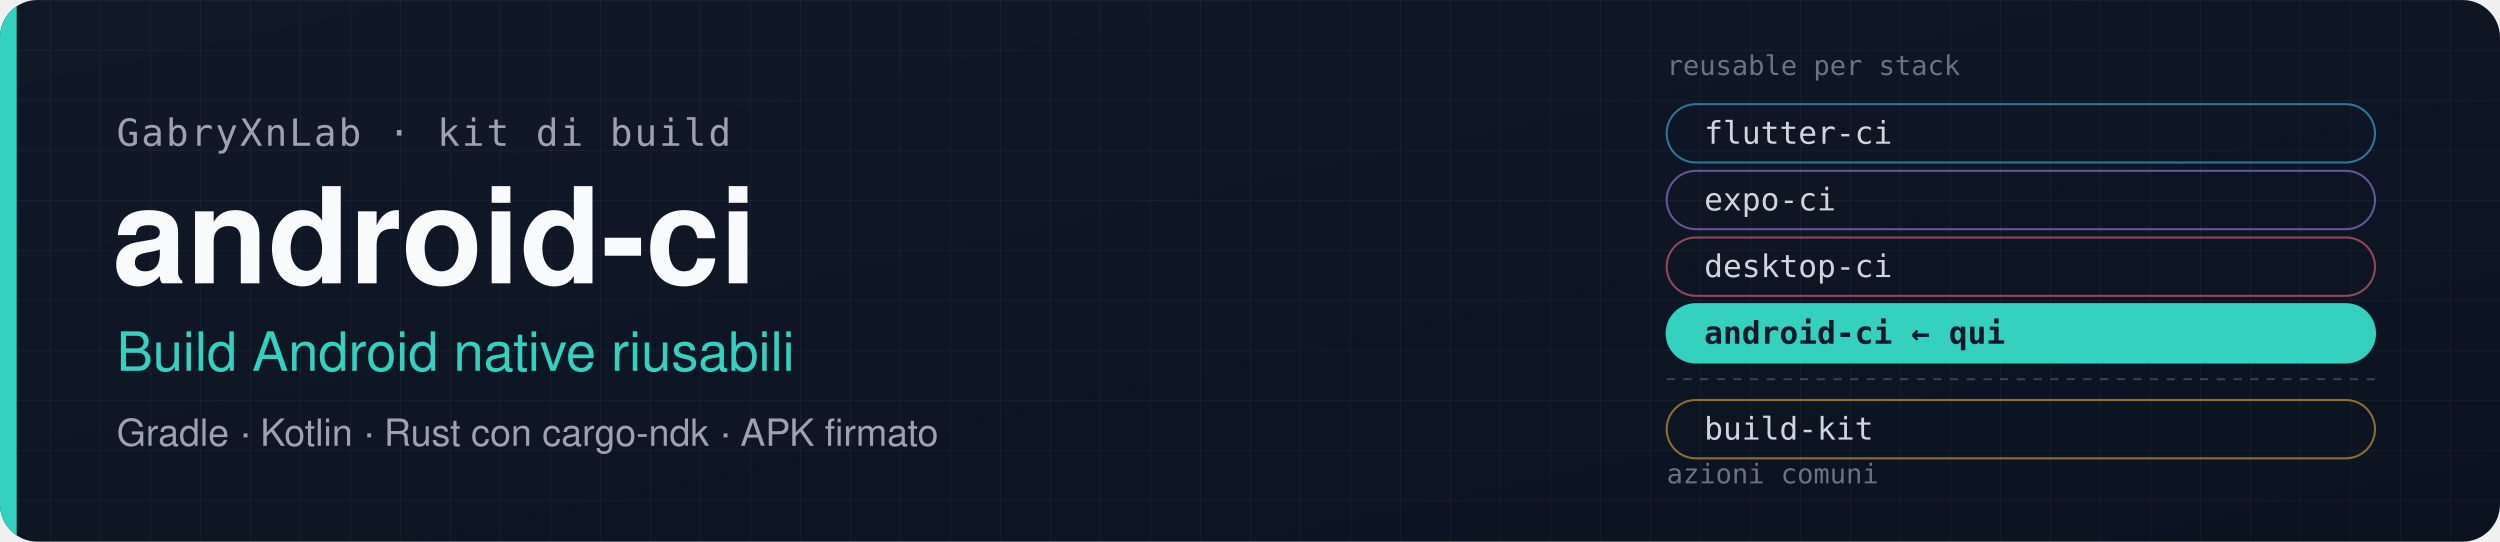
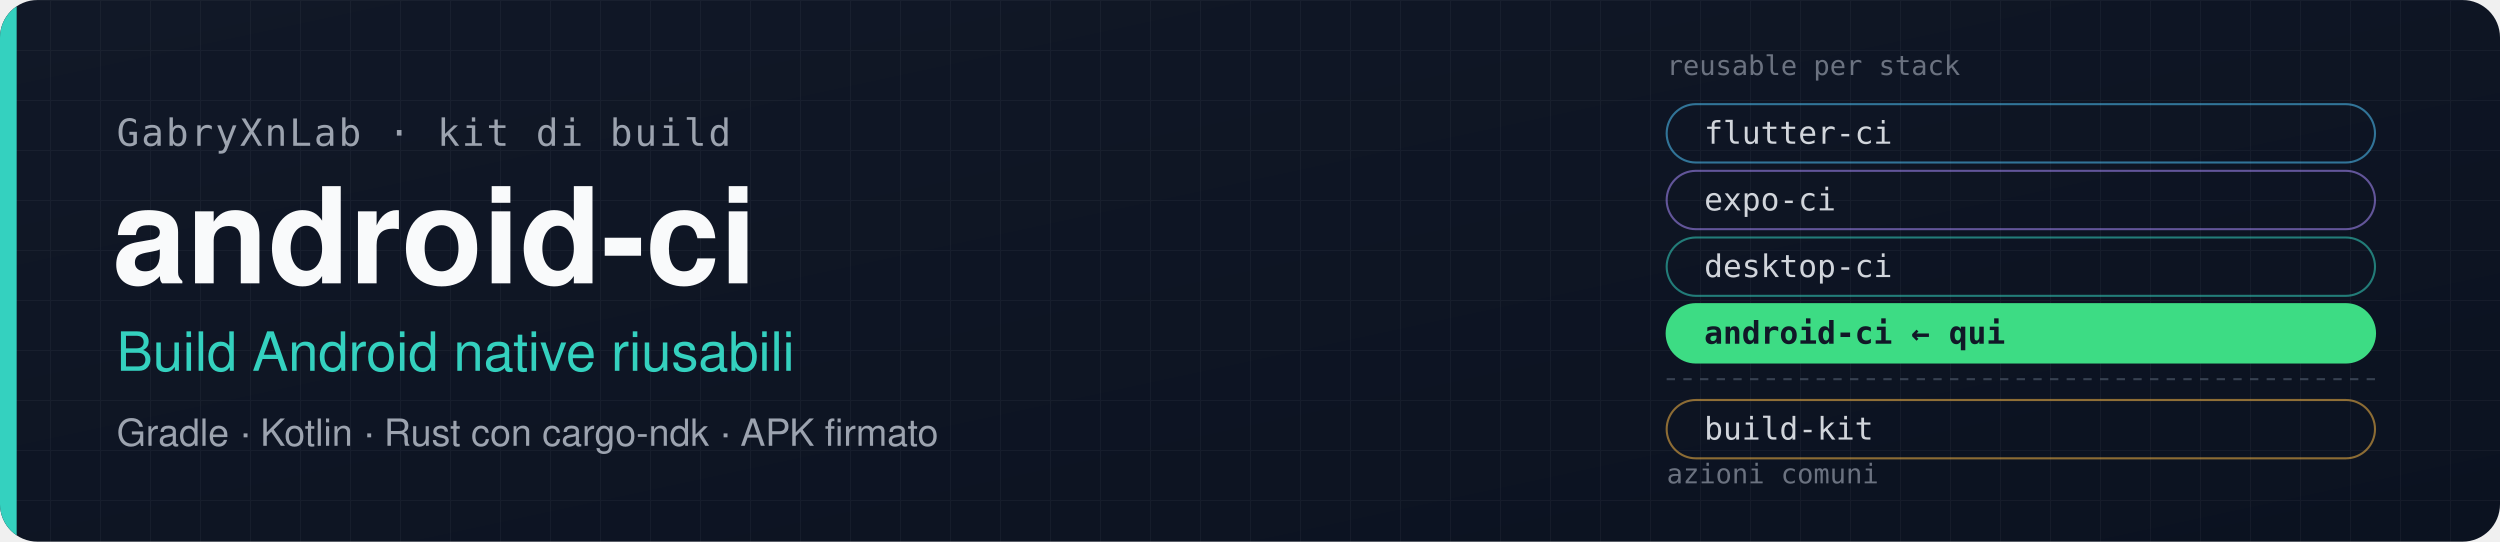
<svg xmlns="http://www.w3.org/2000/svg" width="1200" height="260" viewBox="0 0 1200 260" role="img" aria-labelledby="t d">
  <defs>
    <linearGradient id="bg" x1="0" y1="0" x2="1" y2="1">
      <stop offset="0" stop-color="#111827" />
      <stop offset="1" stop-color="#0B1220" />
    </linearGradient>
    <pattern id="grid" width="24" height="24" patternUnits="userSpaceOnUse">
      <path d="M24 0H0V24" fill="none" stroke="#FFFFFF" stroke-opacity="0.04" />
    </pattern>
    <clipPath id="card">
      <rect width="1200" height="260" rx="18" />
    </clipPath>
  </defs>
  <g clip-path="url(#card)">
    <rect width="1200" height="260" rx="18" fill="url(#bg)" />
    <rect width="1200" height="260" rx="18" fill="url(#grid)" />
    <rect x="0" y="0" width="8" height="260" fill="#34D1BF" />
  </g>
  <text x="56" y="70" font-family="ui-monospace, SFMono-Regular, Menlo, Consolas, monospace" font-size="18" fill="#9CA3AF" letter-spacing="1">GabryXnLab · kit di build</text>
  <text x="54" y="136" font-family="ui-sans-serif, -apple-system, 'Segoe UI', Helvetica, Arial, sans-serif" font-size="64" font-weight="700" fill="#F9FAFB">android-ci</text>
  <text x="56" y="178" font-family="ui-sans-serif, -apple-system, 'Segoe UI', Helvetica, Arial, sans-serif" font-size="26" fill="#34D1BF">Build Android native riusabili</text>
  <text x="56" y="214" font-family="ui-sans-serif, -apple-system, 'Segoe UI', Helvetica, Arial, sans-serif" font-size="18" fill="#9CA3AF">Gradle · Kotlin · Rust con cargo-ndk · APK firmato</text>
  <text x="800" y="36" font-family="ui-monospace, SFMono-Regular, Menlo, Consolas, monospace" font-size="13" fill="#6B7280">reusable per stack</text>
  <text x="800" y="232" font-family="ui-monospace, SFMono-Regular, Menlo, Consolas, monospace" font-size="13" fill="#6B7280">azioni comuni</text>
  <rect x="800" y="50" width="340" height="28" rx="14" fill="none" stroke="#4FC3F7" stroke-opacity="0.55" />
  <text x="818" y="69" font-family="ui-monospace, SFMono-Regular, Menlo, Consolas, monospace" font-size="15" font-weight="400" fill="#D1D5DB">flutter-ci</text>
  <rect x="800" y="82" width="340" height="28" rx="14" fill="none" stroke="#A78BFA" stroke-opacity="0.55" />
  <text x="818" y="101" font-family="ui-monospace, SFMono-Regular, Menlo, Consolas, monospace" font-size="15" font-weight="400" fill="#D1D5DB">expo-ci</text>
-   <rect x="800" y="114" width="340" height="28" rx="14" fill="none" stroke="#FB7185" stroke-opacity="0.55" />
+   <rect x="800" y="114" width="340" height="28" rx="14" fill="none" stroke="#34D1BF" stroke-opacity="0.55" />
  <text x="818" y="133" font-family="ui-monospace, SFMono-Regular, Menlo, Consolas, monospace" font-size="15" font-weight="400" fill="#D1D5DB">desktop-ci</text>
-   <rect x="800" y="146" width="340" height="28" rx="14" fill="#34D1BF" stroke="#34D1BF" />
+   <rect x="800" y="146" width="340" height="28" rx="14" fill="#3DDC84" stroke="#3DDC84" />
  <text x="818" y="165" font-family="ui-monospace, SFMono-Regular, Menlo, Consolas, monospace" font-size="15" font-weight="700" fill="#111827">android-ci  ← qui</text>
  <rect x="800" y="192" width="340" height="28" rx="14" fill="none" stroke="#F5B544" stroke-opacity="0.55" />
  <text x="818" y="211" font-family="ui-monospace, SFMono-Regular, Menlo, Consolas, monospace" font-size="15" font-weight="400" fill="#D1D5DB">build-kit</text>
  <line x1="800" y1="182" x2="1140" y2="182" stroke="#374151" stroke-dasharray="4 4" />
</svg>
